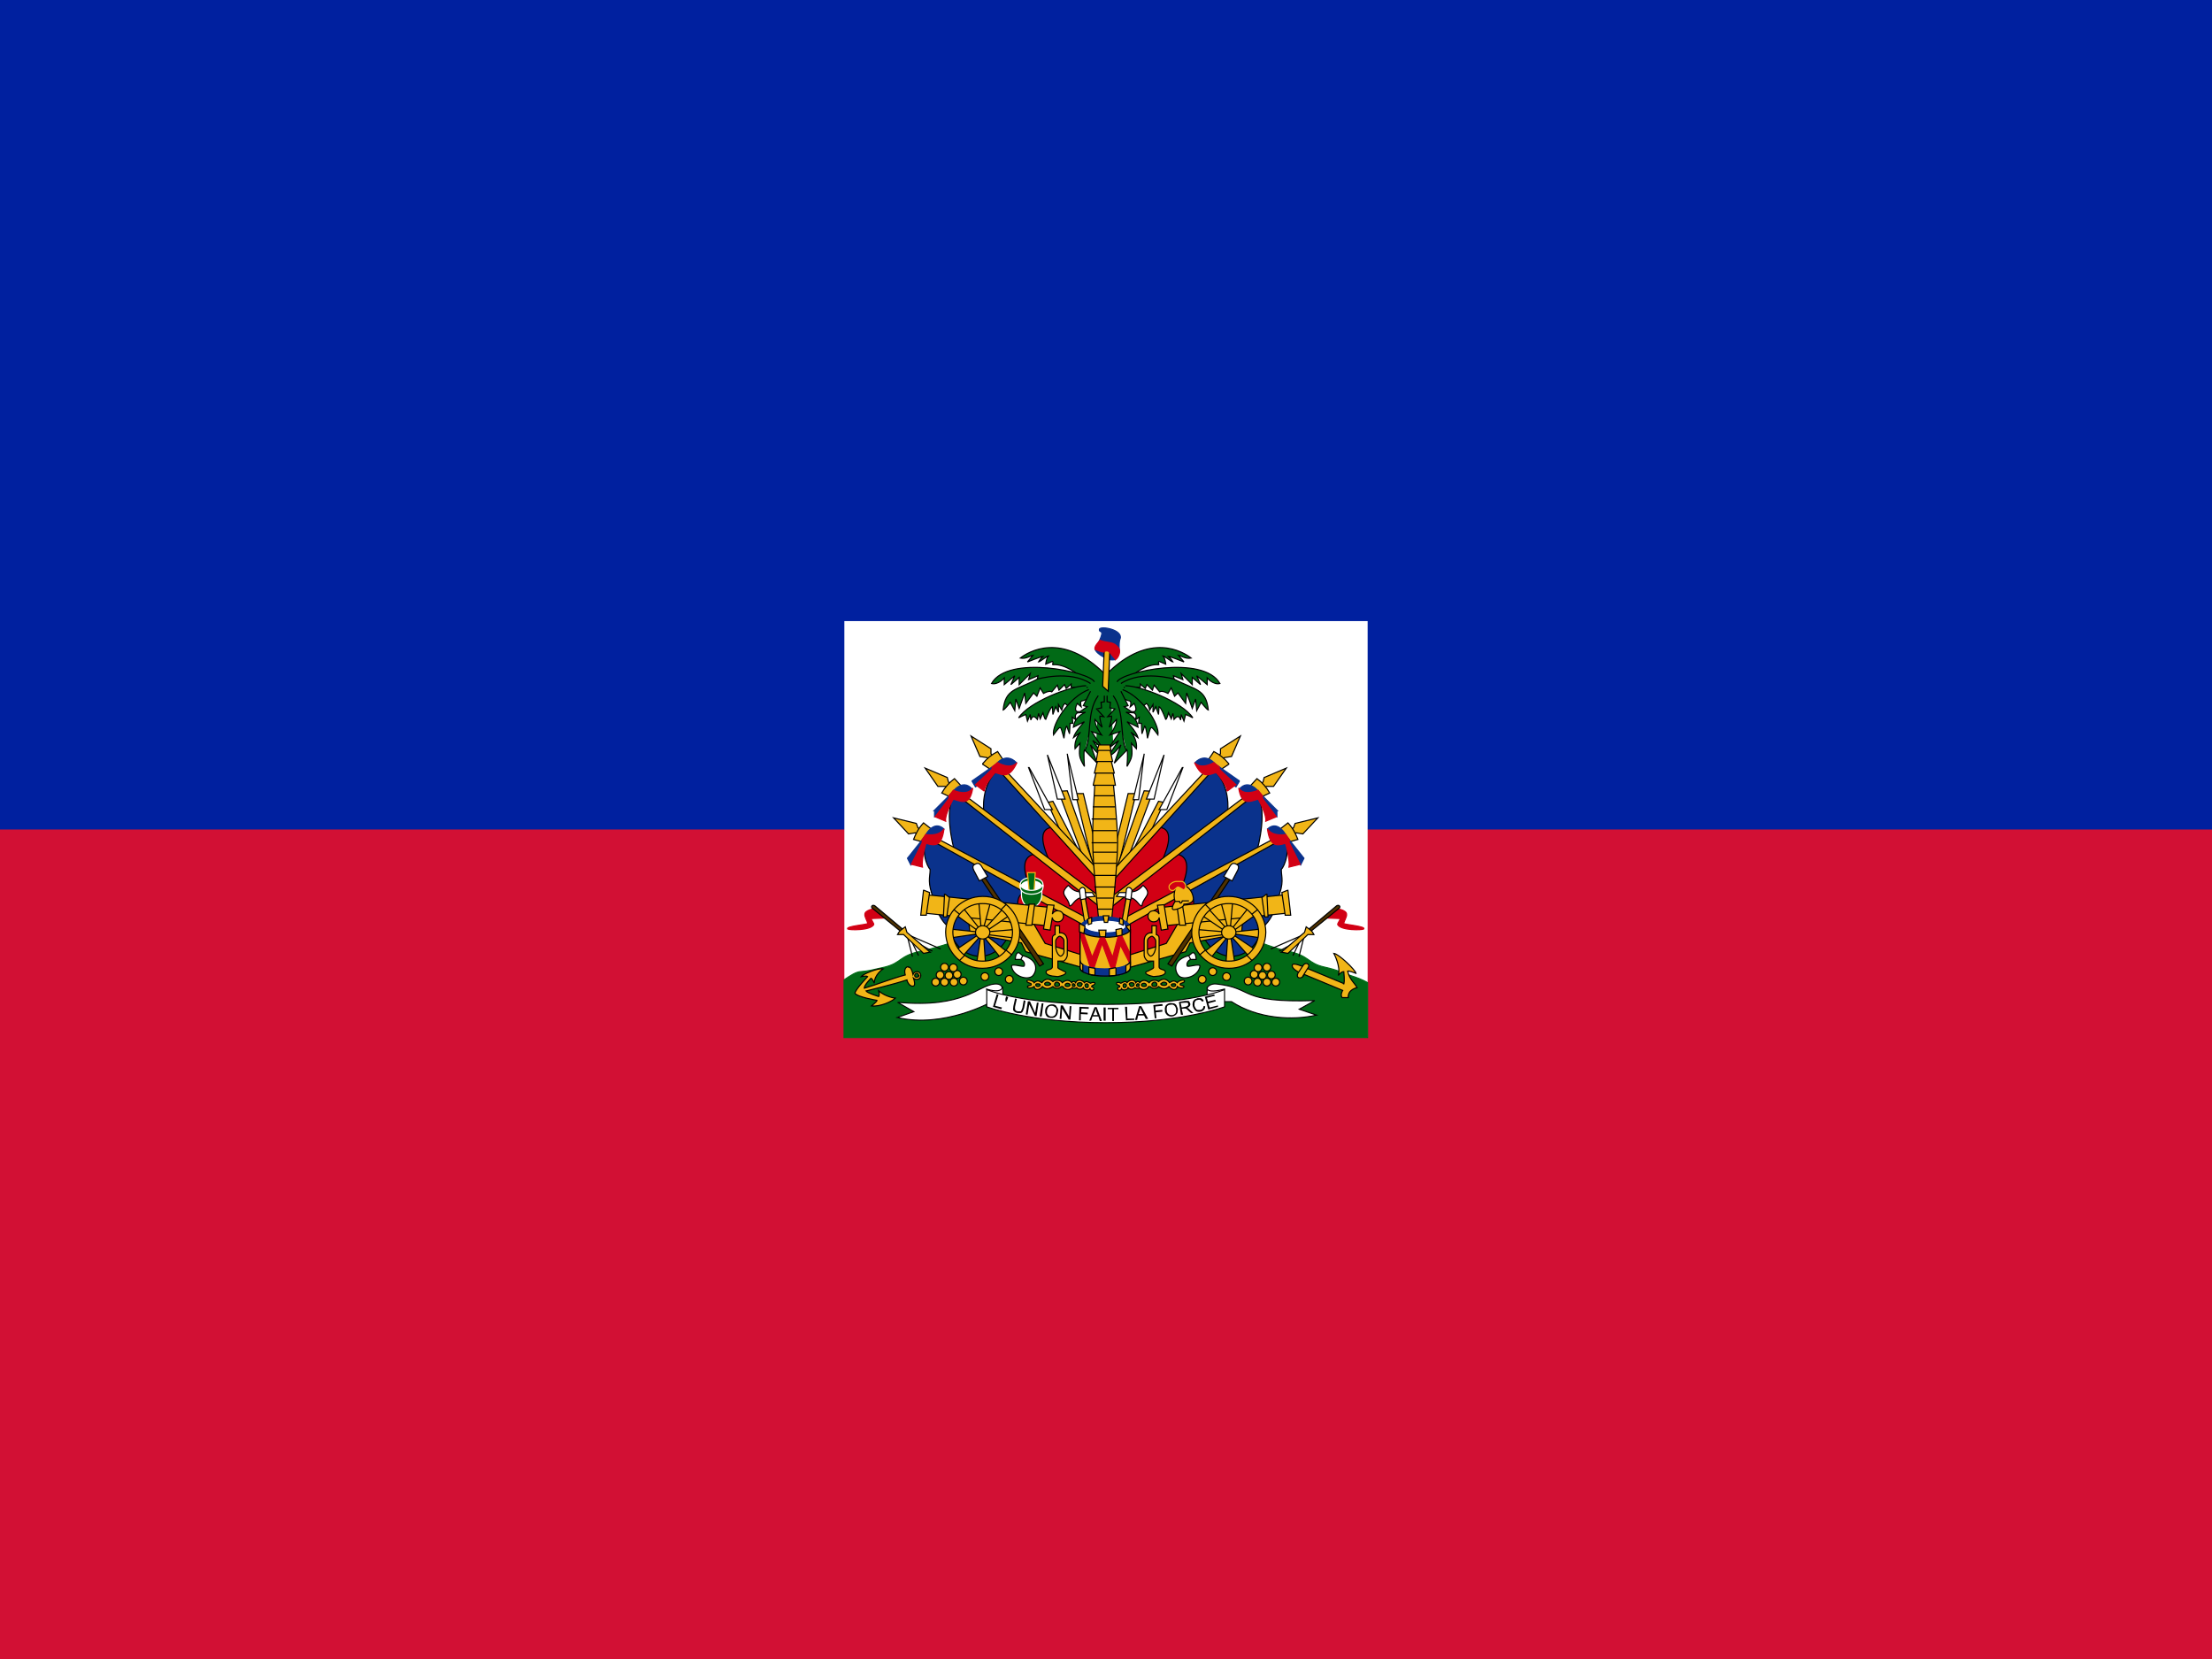
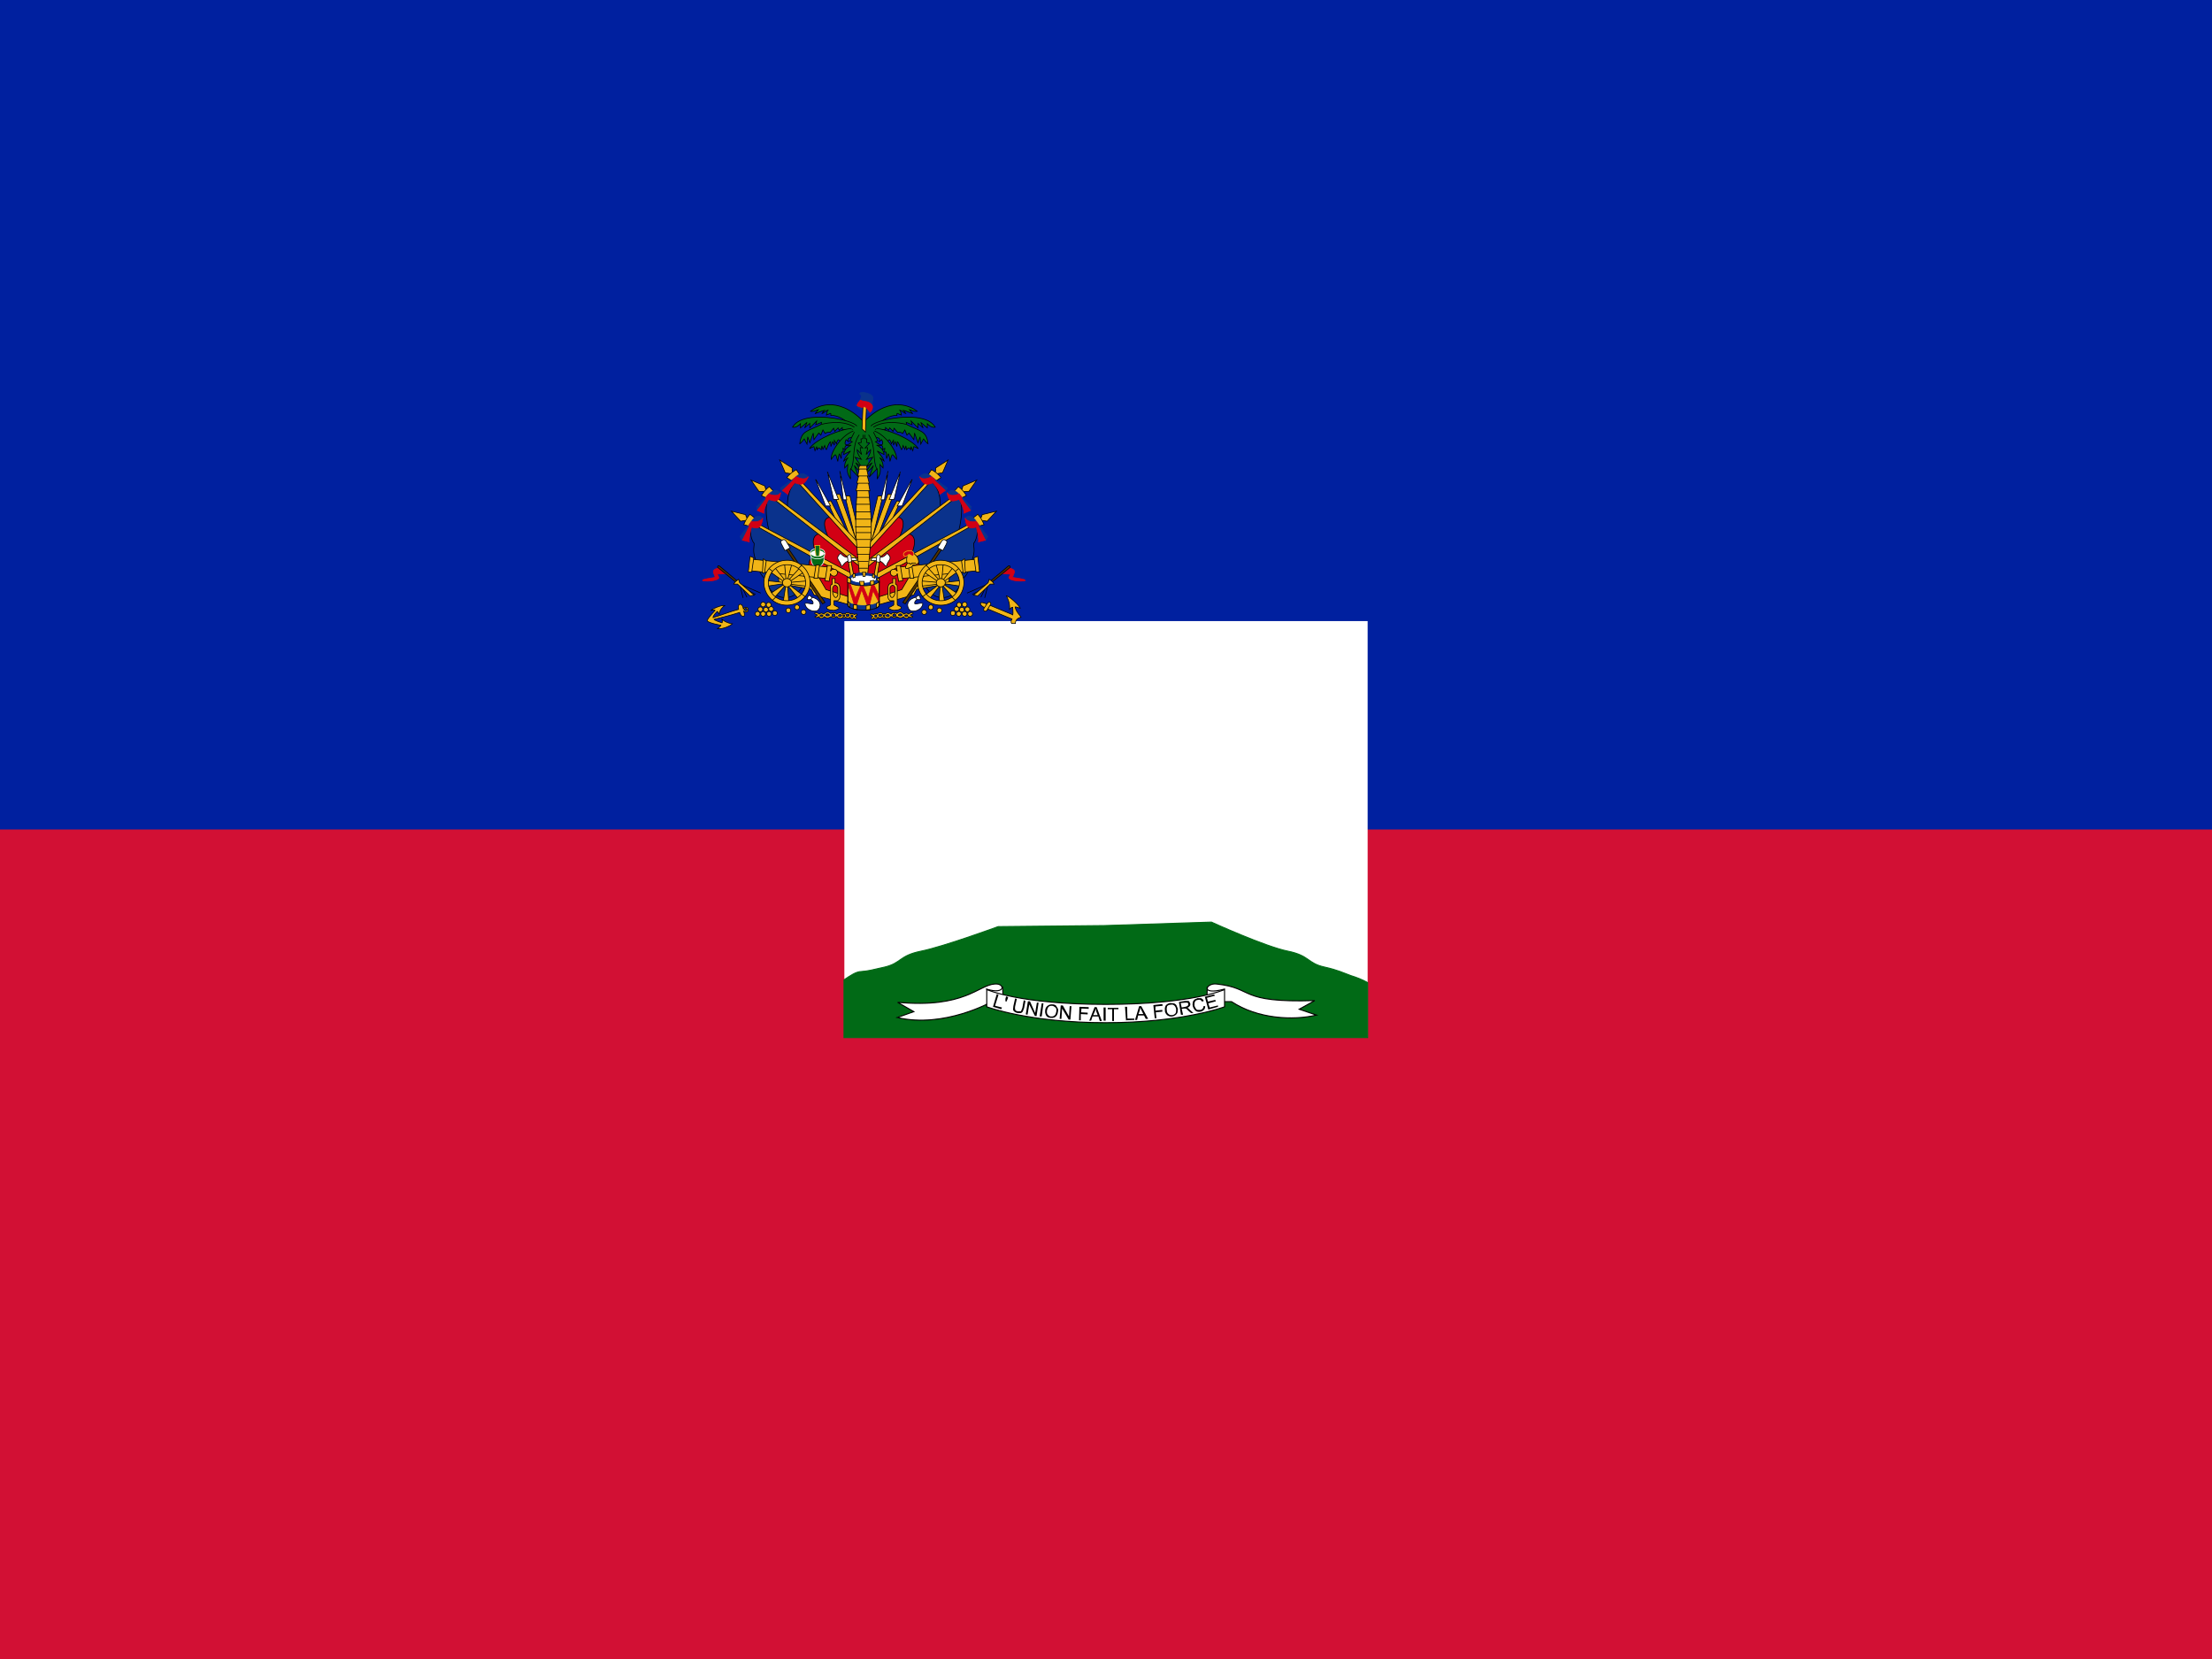
<svg xmlns="http://www.w3.org/2000/svg" xmlns:xlink="http://www.w3.org/1999/xlink" id="flag-icons-ht" viewBox="0 0 640 480">
  <path fill="#d21034" d="M0 0h640v480H0z" />
  <path fill="#00209f" d="M0 0h640v240H0z" />
  <g fill="#f1b517" stroke="#000" stroke-width=".2">
    <path fill="#fff" stroke="none" d="M244.3 179.7h151.4v120.5H244.3z" />
    <path fill="#016a16" stroke="#016a16" stroke-width=".3" d="m350.5 266.8-31 1-30.7.3s-15.8 5.8-22.3 7.1c-6.4 1.3-5.6 3.4-10.5 4.6-4 .9-4.5 1.1-6.8 1.3-1.5 0-3.2 1.2-5 2.4v16.7h151.5v-15.9c-1.6-.9-3.2-1.5-4.8-2-2.2-.8-3.7-1.6-7.7-2.5-5-1.1-4.2-3.3-10.6-4.6-6.5-1.3-22.1-8.4-22.1-8.4z" />
-     <g transform="translate(-80) scale(1.6)">
+     <g transform="translation(-80) scale(1.6)">
      <g id="a">
        <path d="M244.5 143.5h1.4l2.6 10.7-.6 3.4-3.4-14z" />
        <path fill="#fff" d="m243 136.3 1 8.3h1l-2-8.2z" />
        <path d="m245.7 154.6-4.3-11.5 1.6-.1 5 14-2.3-2.4z" />
        <path fill="#fff" d="m239.4 136.5 1.8 8h1.4l-3.2-8z" />
        <path d="m241.9 150.6-2.5-5.5 1-.2 4.7 9-3.2-3.3z" />
        <path fill="#fff" d="m236 138.8 2.9 7.6h1.4l-4.2-7.6z" />
        <path fill="#0a328c" d="m242.3 151.4-11.5-12.5c-3.6 2.8-2.9 8-2.9 8l13 10.2 1.3-5.7z" />
        <path fill="#d20014" d="m248.9 158.2-8.5-8.6c-3.6.2-.8 5.5-.6 6.2l9 7.7v-5.3z" />
        <path d="M248.1 156.8 230.6 138l-.7.5 18.6 20.6-.4-2.3zm-18.5-20-.4-.5v-.9l-3.6-2.3 1.6 3.7 1.3.2.3.4.8-.6z" />
        <path d="M227.7 138.1a8.4 8.4 0 0 1 2.7-2.2l1 1.5-2.2 1.8-1.5-1z" />
        <path fill="#0a328c" stroke="#0a328c" d="m225.8 141.3.6 1c.4-.1 4-3.5 4-3.5h2.7l.7-.9c-2-2-3.7.3-3.7.3l-4.3 3z" />
        <path fill="#d20014" stroke="#d20014" d="M228 143c0-1 1.8-3.2 2-3.3 1.3.4 2.5 1.2 3.9-1.8-1.2 1.4-3.5 0-3.5 0l-1 .8v.4l-3 2.8 1.5 1.1z" />
        <path fill="#0a328c" d="m237.3 154.7-14.4-11.4c-2.5 2.5-.4 10.2-.4 10.2l14 7.6.7-6.4z" />
        <path fill="#d20014" d="m249.2 164-11.9-9.6c-4 .6-.8 6.5-.6 7.2l12.5 6.8v-4.5z" />
        <path d="m248.7 162-25.6-19.2-.5.6 26.8 21-.7-2.4zm-26.8-20.2-.4-.4-.2-.8-4-1.7 2.3 3.3h1.3l.4.4.6-.8z" />
        <path d="M220.3 143.4a8.2 8.2 0 0 1 2.3-2.6l1.2 1.3-1.8 2.1-1.7-.8z" />
        <path fill="#0a328c" stroke="#0a328c" d="M219 146.6v1.1c.4-.2 3.7-3.7 3.7-3.7l2.5-.5.6-.8c-1.8-2.1-3.7.7-3.7.7l-3.2 3.2z" />
        <path fill="#d20014" stroke="#d20014" d="M221 148.5c-.2-1 1.2-3.8 1.4-4 1.6.5 3 1.2 3.5-2-1 1.6-3.5.4-3.5.4l-.8 1v.5l-2.5 3.3 1.9.8z" />
        <path fill="#0a328c" d="M236.2 161.7a2783.3 2783.3 0 0 1-18.5-10.5c-1.3 2.3-.1 5.5.5 6 0 1.5-.6 2.3.7 5.5.4 2 1.3 3.9 2.7 5 1.6 6.4 8.2 6.9 10.7 1.6l4-7.6z" />
        <path fill="#d20014" d="m248.3 168.5-12.5-7.3c-4 .5 0 8 .3 8.7l12.2 4.3v-5.7z" />
        <path d="m246.2 165.8-28.3-15-.5.6 30 16.7-1.2-2.3zM216.5 150l-.5-.3-.3-.8-4.1-1 2.7 2.9 1.2-.2.6.3.4-.9z" />
        <path d="M215.2 151.8c.4-1 .8-1.9 1.8-3l1.4 1.1-1.4 2.4-1.8-.5z" />
        <path fill="#0a328c" stroke="#0a328c" d="m214.1 155.2.6 1.2 3-4.6 2.5-.9.5-1c-2-1.8-3.5 1.4-3.5 1.4l-3.1 3.9z" />
        <path fill="#d20014" stroke="#d20014" d="M216.8 156.8c-.2-1 .5-4.2.7-4.3 1.5.5 2.8.6 3.2-2.6-1 1.5-3.3 1-3.3 1l-.7 1 .1.4-2 4 2 .5z" />
      </g>
      <use xlink:href="#a" width="100%" height="100%" transform="matrix(-1 0 0 1 499.9 0)" />
    </g>
-     <g transform="translate(-80) scale(1.6)">
+     <g transform="translation(-80) scale(1.6)">
      <path fill="#016a16" stroke="#016a16" d="m248.8 125.6-.5 9h2.9l-.4-9 3-.3-.3-3.6-7.5.3v3.2l2.8.4z" />
      <g id="b" fill="#016a16">
        <path d="M249.8 121.9c-7.8-7.8-13.9-4-15.3-2.9 1 .2 1.8-.4 2.3-.5l-1 1.2s2.5-1 2.8-1c-.4.3-.8 1-.8 1 .2 0 1.6-1.1 1.8-1.1-.4.4-.5 1.5-.5 1.5l1.2-.5c.3.2-.1.6.1.6 2-.2 4.7 1.7 5 2.3" />
        <path d="M247.9 123.3c-.8-1.8-15.6-5-18.6.3 1.2.3 2.3-1 2.3-1v1.2l1.9-1.6-.7 1.6 1.5-1.3v1.3l2-2-.3 1.1 1.7-.7-.2 1" />
        <path d="M247.2 123.6c-3.8-2.5-9.6-.8-9.6-.8-3.8 2-5.8 1.7-6.2 5.6.3-.1 1.3-1.4 1.3-1.4l.8 1.5.2-2.1.6 1.7 1-2.8.2 1.9 1.4-1.9.6.6.6-1.5.6 1s1-.6 1.5-.3l1-1.2.3.9 1-1 .3.7.9-.8v.6h3" />
        <path d="M246.4 124c-2.7 0-10.3 2.9-12.2 5.8a13.3 13.3 0 0 1 1.3-.6l.3 1.2.5-1.2.1 1c.3-.8.6-.8 1.2-.1l.2-1.1.3 1 .5-1.1s.3 1.2.5 1.2c0 0 .8-2.2 1.2-2.3l.1 1.4.5-1.4.5 1v-1.4l.6 1s.2-1 .6-1.2l.8.7 3.4-2.5" />
        <path d="M246.9 124.7c-3.5 1.3-6.7 6.2-6.4 8.2 1.5-2 1.2-1.7 1.9.6 0 0 .2-2 .5-2.2l.5 1.4.1-1.9h.5l-.1-1.1.7.5c-.2-.7-.3-.9.4-1.5 0 0-1 .1-.2-1.5l.7.6s-.2-.7 0-1l2.6-.8" />
        <path d="m247.2 125-1.3 2.6.7.2-1.6 1.1 1.3-.1s-2 .7-2.2 2.7l2-1s-1.7 1.8-2 2.9l1.3-1s-1.2 1.2-1 3l.9-1c-.2 2.3-.2 2.5.8 4.2 0 0-.2-2.6 0-3l2.3 2.4-1.2-3.3s1.4 2 2.2 1.9l-1.8-2.7 1.8 1.4-2-3 1.8.6s-1.3-1.7-1.2-2.8l1.3 1.4s-.5-1.5-.4-2l.7.1-1.3-1.4.9-.2-.1-1 .6-.1v-1.1m-1.1 0c-2.2 3-1.1 7.5-2.4 9.9" />
      </g>
      <use xlink:href="#b" width="100%" height="100%" transform="matrix(-1 0 0 1 499.9 0)" />
      <path d="M251 166.5s1.1-10 1.1-14.2c0-3.4-.8-10.8-.8-10.8H248s-.5 7.4-.4 10.8c0 4.2 1.1 14.2 1.1 14.2h2.3z" />
      <path d="M247.7 142h4l-.5-2.7h-2.9l-.6 2.6z" />
      <path d="M248 139.8h3.5l-.7-2.7h-2.2l-.7 2.7z" />
      <path d="M248.2 137.7h3l-.6-2.7h-1.9l-.5 2.7z" />
      <path d="M250.7 134.7h-2l-.3 1h2.5l-.2-1zm.4 29.7h-2.6m2.8-2h-3m3.4-2h-3.8m4-2.1h-4m4-2.2h-4.1m4.2-2h-4.4m4.4-1.7h-4.6m4.6-2.2h-4.6m4.5-2.1h-4.5m4.3-2.2h-4.1m3.9-2h-3.7" />
      <path fill="#0a328c" stroke="#0a328c" d="M250 119c-.8-.3-2.3-1.3-1.9-1.9l.7-1.2c1-2.2 0-1.4 0-2-.2-.8 3.8-.2 3.8 1.3 0 .5-.3.2-.2 2.6l-.8 1.5a3.5 3.5 0 0 1-1.7-.2z" />
      <path d="m250.4 125-1-.9.3-7.1 1 .3-.3 7.6z" />
      <path fill="#d20014" stroke="#d20014" d="M251.7 119.3c.6-.4 1-1.5.6-2.1-1-1.3-1.7-.8-3.4-1.4-.3.4-1 1-.9 1.6 2.3 1 1.4.2 2.2.3.4 0 .6.5 1.5 1.5z" />
    </g>
-     <g transform="translate(-80) scale(1.6)">
+     <g transform="translation(-80) scale(1.6)">
      <use xlink:href="#c" width="100%" height="100%" transform="matrix(1 0 0 -1 0 320.4)" />
      <path fill="#016a16" stroke="#fff" stroke-linecap="round" d="M238.4 161.8c0 1.2-.9 2.3-1.9 2.3s-1.8-1-1.8-2.4v-1.2h3.7v1.2z" />
      <ellipse cx="236.5" cy="160.1" fill="#fff" stroke="none" rx="1.8" ry=".9" />
      <path fill="#016a16" stroke="#f1b517" d="m236.1 161-.3-3.2h1.4l-.2 3.3h-.9z" />
      <path id="c" fill="#016a16" stroke="#fff" stroke-linecap="round" d="M238.5 160.1c-.2.5-1 .9-2 .9s-1.7-.4-2-.9a.8.8 0 0 0 0 .4c0 .7.9 1.2 2 1.2 1.2 0 2.1-.5 2.1-1.2a.8.8 0 0 0 0-.4z" />
      <g id="d">
        <path d="m246 172.8-7-2.2-3.1-5.3-10.9-.5.4 4 9.3 1.7.8 1.6 10.7 3-.2-2.3z" />
        <path fill="#503200" d="m238.7 174.3-11.2-16.5-.5.5 11 16.4.7-.4z" />
        <path fill="#fff" d="m228.6 158.5-1.2-2c-.3-.4-.6-.5-1.1-.2-.5.2-.4.7-.2 1.1l1 1.9 1.5-.8z" />
        <path d="m240 164.1-22.5-2.3-.6 3.3 22.4 2.3.7-3.3z" />
        <path d="m217 161-.5 4.5h1l.6-4.1-1-.4zm3.8.7-.2 4.1h.6l.5-3.5-.8-.6zm15.3 1.8-.6 3.8h1.1l.5-3.8h-1zm3.3.1-.7 4.4 1.2.2.4-2.3c0 .5.5.8 1 .8.6 0 1-.5 1-1 0-.6-.4-1-1-1a1 1 0 0 0-1 .6l.3-1.6-1.2-.1zm-8 .7-3.2 3.5.4.4 4-2.7-1.3-1.2zM224 173l3.1-3.5-.3-.4-4 2.7 1.2 1.2zm8.1-.9-3.7-2.9-.4.3 3 3.8 1.1-1.2zm-9.3-6.7 3.9 2.8.4-.3-3-3.8-1.3 1.3zm4.2-2.3.4 4.6h.5l1.2-4.5-2.1-.1zm1.2 11-.3-4.5h-.6l-.7 4.6h1.6zm5.1-6-4.8.4v.5l4.8.6V168zm-11.4 1.5 4.7-.7v-.4l-4.8-.5v1.6z" />
        <ellipse cx="227.7" cy="168.6" rx="1.3" ry="1.2" />
        <path fill-rule="evenodd" stroke-linecap="round" d="M234.4 168.6c0 3.5-3 6.5-6.7 6.5a6.6 6.6 0 0 1-6.7-6.5c0-3.6 3-6.5 6.7-6.5a6.6 6.6 0 0 1 6.7 6.5zm-1.3 0a5.3 5.3 0 0 1-5.4 5.2 5.3 5.3 0 0 1-5.4-5.3 5.3 5.3 0 0 1 5.4-5.1 5.3 5.3 0 0 1 5.4 5.2z" />
        <path d="m223.5 165.3-1-.8m8.5 0 1-1m1 9.2-1.1-.9m-8.4 1.9 1-1m21.7-10.6 1.1 6-.9.4-1-6.3h.8z" />
        <path fill="#fff" d="M245.6 161.4c-.5-.3-1.2.1-2.4-1.3-1.9 1.7 0 2 .2 3.7.5.2.9-1.4 2.3-1.5l2.3-.2-.5-.7h-2z" />
        <path fill="#fff" d="m246.4 162.5-.2-1.7c-.3-.7-1-.1-1 .2l.2 1.7 1-.2z" />
        <path fill-rule="evenodd" d="M240.8 167.4v1.6c-.6.2-.5.6-.5 1.2v4.7c-.1.4-.7.4-1 .6-.3.3-.2.8 1 1l1 .1c1.5-.3 1.8-.8 1-1-.3-.2-.9-.4-1-.6v-1.2h1c.2 0 .7-.6.7-1.1v-2.5c0-1.4-1-1.6-1.4-1.5v-1.3h-.8zm1.6 2.7c0-.4-.6-.8-.8-.8-.2 0-.7.5-.7.9v1c0 .4.3 1.6.9 1.7.2 0 .6-.4.6-.8v-2z" />
        <path fill="#fff" d="M234.3 172.3c-.7-.2-.7 1.2-.7 1.2h1c.5.2.8.8.6 1.2-.3.2-2.2-.5-2.3 0 .3 1.9 2.9 2.6 3.8 1.8.9-.9 1.1-3-1.8-3.7l-.6-.5zm.6.6-.3.6" />
        <path d="m215 173-1-4m2.1 3.8-1.5-3.1m4 2.3-3.3-1.8m4.8 1.4-6.2-2.7" />
        <path fill="#d20014" stroke="#d20014" d="m210.2 166-2.6.1c-.2.1.5.9.4 1.1-.6 1.1-4.4 1-4.7.8-.5-.5 3.5-.8 3.6-1 0-.4-.6-1.2-.5-1.7 0-.7 1.7-1 1.7-1l2.1 1.7z" />
        <path fill="#503200" d="m213.2 168-5-4.2s-.3-.2-.5 0 0 .4 0 .4l5.4 4.4.1-.5z" />
        <path d="m218.2 172.2-4.2-3.6-.3-1-.8.6c-.3.2-.6.8-.6.8h1.1l3.6 3.4 1.1-.2z" />
        <circle cx="232.5" cy="177.1" r=".7" />
        <circle cx="230.6" cy="175.7" r=".7" />
        <circle cx="228.1" cy="176.6" r=".7" />
        <circle cx="224.2" cy="177.4" r=".7" />
        <circle cx="222.5" cy="177.6" r=".7" />
        <circle cx="220.8" cy="177.6" r=".7" />
        <circle cx="219.2" cy="177.6" r=".7" />
        <circle cx="220" cy="176.3" r=".7" />
        <circle cx="221.6" cy="176.4" r=".7" />
        <circle cx="223.1" cy="176.2" r=".7" />
        <circle cx="222.4" cy="175" r=".7" />
        <circle cx="220.8" cy="174.9" r=".7" />
        <path fill-rule="evenodd" d="M236.5 178c0-.3-.8-.2-.8-.6 0-.4 1.2 0 1.3.3.7-.6 1-.2 1.4 0 .6-.8 1.3-.8 2-.2.4-.4 1.4-.3 1.7.2.7-.6 1.3-.5 1.7 0 .2-.3.5-.3.7 0 .3-.7 1.2-.5 1.6 0 .3-.4.7-.1 1.1.1.3-.2.8-.2.8 0 0 .4-.6.3-.6.6 0 .2.4 0 .4.4 0 .3-.6.4-.7 0-.3.4-1.1.2-1.2-.2a.8.8 0 0 1-1.2 0c-.3.2-.7.2-.8 0-.5.5-1.4.4-1.7-.2h-.3a1 1 0 0 1-1.5 0c-.9.6-1.4.4-1.9 0-.5.7-1.4.7-1.5 0-.4.3-1.2.4-1.2 0 0-.2.7-.1.7-.4zm1.6.1c0 .2-.2.3-.4.3s-.4-.1-.4-.3.1-.2.4-.2.4.1.4.2zm1.9-.2c0 .2-.3.3-.6.3s-.5-.1-.5-.3c0-.1.2-.3.5-.3s.5.2.5.3zm3.5.2c0 .2-.2.3-.5.3s-.4-.1-.4-.3c0-.1.2-.3.4-.3s.5.1.5.3zm-1.9 0c0 .2-.2.3-.5.3s-.4-.1-.4-.4c0-.2.2-.4.4-.4s.5.2.5.4zm4 0c0 .1-.1.3-.3.3-.3 0-.5-.2-.5-.4s.2-.3.5-.3c.2 0 .4.1.4.3zm-1.2 0c0 .2 0 .3-.2.3s-.3-.1-.3-.3.1-.2.3-.2l.2.2zm2.4.1c0 .2 0 .4-.3.4-.1 0-.3-.2-.3-.4s.2-.3.3-.3c.2 0 .3.1.3.3z" />
      </g>
      <use xlink:href="#d" width="100%" height="100%" transform="matrix(-1 0 0 1 499.9 0)" />
      <path fill="#0a328c" stroke="#0a328c" d="M249.8 165.7c-2.5 0-4.5 1-4.5 2.1 0 .2 0 .4.2.6.5.6 2.3 1 4.4 1 2 0 3.6-.3 4.2-.9.2-.2.3-.4.3-.7 0-1.1-2-2-4.6-2z" />
      <path d="M254.4 168v7c0 .9-2 1.5-4.5 1.5s-4.6-.6-4.6-1.5v-7c0 .8 2 1.5 4.5 1.5 2.6 0 4.6-.7 4.6-1.5z" />
      <path fill="#d20014" stroke="#d20014" d="M245.3 168v1l2.2 7 1.8-5.4 2 5.5 1.3-5.2 1.8 3.5v-1.9l-1.6-3.4a8.3 8.3 0 0 1-.6.2l-1 3.8-1.5-3.6a14.5 14.5 0 0 1-.7 0l-1.5 3.6-1.6-4.4c-.4-.2-.6-.5-.6-.7z" />
      <path fill="#0a328c" stroke="#0a328c" d="M254.4 173.7v1.3c0 .9-2 1.5-4.5 1.5s-4.6-.6-4.6-1.5v-1.3c0 .9 2 1.5 4.5 1.5 2.6 0 4.6-.6 4.6-1.5z" />
      <path d="m251.7 175-1.1.2v1.3l1.2-.1v-1.3zm-4.8-.1v1.3l1.1.2v-1.3a8.9 8.9 0 0 1-1.1-.2zm-1.6-1.2v1.3c0 .3.2.5.5.7v-1.3c-.3-.2-.5-.4-.5-.7zm9.1.2c0 .2-.4.5-.8.7v1.3c.5-.2.8-.5.8-.9v-1z" />
      <path fill="none" d="M254.4 168v7c0 .9-2 1.5-4.5 1.5s-4.6-.6-4.6-1.5v-7" />
      <path fill="#fff" stroke="#fff" d="M253.4 167.5c0 .5-1.6 1-3.5 1-2 0-3.6-.5-3.6-1s1.6-.9 3.5-.9c2 0 3.6.4 3.6 1z" />
      <path d="m248.7 168.2.2 1.2h1l.1-1.2h-1.3zm4.1-.3-1 .2.1 1.2 1-.2V168zm-5.4-2-.7.3.1 1 .6-.2v-1zm2.4-.3h-.3l.2 1.2h.6l.2-1.2a9.7 9.7 0 0 0-.7 0zm2.7.4-.1 1 .7.3v-1a5.3 5.3 0 0 0-.6-.3zm-6.5 2.8.2-1.3-1-.5v1.5l.8.3zm8.4-.3v-1.3l-.8.3.8 1zm9.3-8.5c.8 0 2 1 2.1 2.5 0 1-1.7 1-1.7 1 0 .5-1 .9-1.8 1-.8 0 .2-1.5.2-1.5-.5-1.3.2-2.7.2-2.7l1-.3z" />
      <path d="M262.5 163h.8s0 .3.2.3.3-.4.3-.4h1.2" />
      <path fill="#d20014" stroke="#f1b517" d="M264.1 160.9c.7-.5.1-1.5-.4-1.5h-1c-.6 0-1.4.6-1.3 1 0 .5.4.7.8.6.2 0 .6-.6.8-.6.3 0 1 .6 1.1.5z" />
      <path fill-rule="evenodd" d="M214.2 174.8c-.6.1-.7.8-.5 1.5-2.6.7-5 1.7-7.4 2.4-.1-.5 1.2-1.8 1.2-1.8.3.1.6.9.6.9 0-1.6 1.6-2.6 1.6-2.6-1-.2-3.7 1-4 1.4 0 0 1-.2 1.2 0 0 0-2.2 2.3-2.3 3 .4.7 4 1.3 4 1.3 0 .2-1 1-1 1 1.5.2 3.7-.8 4.3-1.4 0 0-1.7-.2-3-1.3 0 0 .2.7 0 1 0 0-2-.6-2.3-1 0 0 5-1.2 7.4-2 .1.5.6 1.3 1.2 1.1.3-.1.2-.8 0-1.4a.8.8 0 0 0 .6.2c.4 0 .7-.3.7-.7 0-.4-.3-.7-.7-.7a.8.8 0 0 0-.7.5c-.1-.5-.4-1.4-.8-1.3zm2 1.6c0 .2-.2.3-.4.3a.3.3 0 0 1-.4-.3c0-.2.2-.4.4-.4s.3.2.3.4z" />
      <path d="M293 177.9c.2-.4 0-2.2 0-2.2-.5 0-1 .7-1 .7.5-1.6-.8-4-.8-4 .9.1 3.9 3 4 3.6 0 0-1.3-.5-1.5-.4.3 1.5 1.3 2.2 1.7 3 0 0-1.7.3-1.6 1.8h-1.1c-.4-.5.1-1.3.1-1.3l-7.7-3.2c-.5-.2-1.6-.8-1.4-1.4.1-.5 2 .3 2.4.5l7 2.9z" />
      <path d="m285.6 176.5 1-1.6c.3-.5-.4-1-.9-.4l-1 1.5c-.4.9.5 1.1 1 .5z" />
    </g>
    <g fill="#fff" stroke-width=".3">
      <path d="m290.2 288.6-.1-3-3.5.3-.2 3.1 3.8-.4z" />
      <path d="m264.4 292.7-4.7-2.7c19.4 1.8 23.4-5 28.1-5.3 3-.3 3.3 3.2-2.3 1.5l1.5 3.6s-13.8 7.8-27.4 4.6l4.8-1.7zm84.8-4.1.1-3 4.3.2.2 3.1-4.6-.3z" />
      <path d="m375.9 292 4.5-2.5c-22.4.7-17.3-3.6-28.4-4.8-3-.4-5 3.4 2.2 1.5l-1.4 3.6h3.5c7.6 5 17.8 5.5 24.6 3.9l-5-1.7z" />
      <path d="M285.5 286.3v5s12.3 4.6 34.4 4.6c22.2 0 34.4-4.6 34.4-4.6v-5s-9.3 4.3-34.4 4.3c-25 0-34.4-4.3-34.4-4.3z" />
    </g>
    <path fill="#000" stroke="none" d="m287.3 291.3 1.1-3.7.5.2-1 3.2 2 .5-.2.5-2.4-.7zm3.6-1.6v-.7l.2-.7.6.2-.2.6-.3.7-.3-.1zm5.3-.3.5.2-.4 2.1-.4 1a1.2 1.2 0 0 1-.5.4h-1a2 2 0 0 1-.9-.4 1 1 0 0 1-.4-.6l.1-1 .5-2.2.5.1-.5 2.2a2.1 2.1 0 0 0 0 .8.7.7 0 0 0 .2.4l.5.2h1l.4-1 .4-2.2zm.6 4 .6-3.7h.6l1.5 3.4.5-3h.5l-.6 3.9-.5-.1-1.6-3.3-.5 3-.5-.1zm4 .7.6-3.8h.5l-.5 3.8h-.5zm1.6-1.7c0-.6.3-1.1.7-1.4a2 2 0 0 1 1.4-.4c.4 0 .7.1 1 .3l.5.8c.2.3.2.7.1 1a2.2 2.2 0 0 1-.3 1 1.7 1.7 0 0 1-.8.7 2 2 0 0 1-1 .1 2 2 0 0 1-1-.3 1.7 1.7 0 0 1-.5-.8 2.1 2.1 0 0 1-.1-1zm.5 0c0 .5 0 1 .3 1.2.2.3.5.5.9.5s.7 0 1-.3c.3-.2.4-.6.5-1a1.9 1.9 0 0 0 0-1 1.2 1.2 0 0 0-.5-.5 1.3 1.3 0 0 0-.7-.3c-.3 0-.7 0-1 .3-.2.2-.4.6-.5 1.2zm3.7 2.3.3-3.8h.6l1.8 3.2.2-3h.5l-.3 3.9h-.5l-1.9-3.2-.2 3h-.5zm5.6.4.1-3.8 2.7.1v.5l-2.1-.1-.1 1.1 1.9.1v.5l-2-.1v1.8h-.5zm3 .1 1.5-3.8h.6l1.5 4h-.6l-.4-1.3h-1.7l-.4 1.2h-.6zm1-1.5h1.4l-.4-1a9.8 9.8 0 0 1-.2-.9l-.2.8-.5 1.1zm3.1 1.6v-3.8h.6v3.8h-.6zm2.5 0V292h-1.3v-.4h3.1v.4h-1.3v3.4h-.5zm4 0-.3-4h.6l.1 3.4h2v.4l-2.5.1zm2.6-.2 1.2-4h.6l2 3.7h-.7l-.5-1h-1.7l-.3 1.3h-.6zm1-1.7h1.4l-.5-1-.4-.9a4.8 4.8 0 0 1-.1.8l-.4 1.1zm4.7 1.2-.4-3.8 2.6-.3.1.5-2.1.2v1.2l2-.2v.5l-1.9.2.2 1.7h-.5zm3-2.1a2 2 0 0 1 .2-1.6 2 2 0 0 1 1.3-.7l1 .1c.4.1.6.3.8.6l.4 1-.1 1a1.6 1.6 0 0 1-.6.8 2 2 0 0 1-.9.4 2 2 0 0 1-1-.1 1.7 1.7 0 0 1-.8-.6 2.1 2.1 0 0 1-.4-1zm.5-.1c0 .4.2.8.5 1 .3.3.6.3 1 .3s.7-.2 1-.5c.2-.3.2-.7.2-1.2a2 2 0 0 0-.3-.8 1.3 1.3 0 0 0-.6-.5 1.4 1.4 0 0 0-.7 0c-.4 0-.7.1-1 .4-.1.3-.2.7-.1 1.3zm4.1 1.3-.6-3.8 1.7-.3h.8c.2 0 .4 0 .5.2l.3.6c0 .3 0 .5-.2.7-.1.2-.4.4-.7.5a1.4 1.4 0 0 1 .3.1l.5.5 1 .9h-.7l-.7-.6a7.4 7.4 0 0 0-.5-.5 1.2 1.2 0 0 0-.3-.2.8.8 0 0 0-.3 0h-.3l-.6.1.4 1.7h-.6zm.2-2.2 1-.2a1.7 1.7 0 0 0 .6-.2.6.6 0 0 0 .3-.6.6.6 0 0 0-.2-.4h-.7l-1.3.1.3 1.3zm6.3-.4h.5c0 .4-.1.8-.3 1a2 2 0 0 1-1 .6 2 2 0 0 1-1 0 1.6 1.6 0 0 1-.8-.6 2.6 2.6 0 0 1-.5-1 2.2 2.2 0 0 1 0-1c0-.4.3-.7.5-.9l.9-.4h1c.4.2.6.4.8.8l-.5.2a1.2 1.2 0 0 0-.5-.5 1.1 1.1 0 0 0-.7 0 1 1 0 0 0-.7.3 1.1 1.1 0 0 0-.3.7v.7a2.3 2.3 0 0 0 .4.8c.1.2.3.4.6.4h.7a1.1 1.1 0 0 0 .6-.3c.2-.2.3-.5.3-.8zm1.4 1-1-3.7 2.7-.7.2.4-2.3.6.3 1.1 2.1-.5.2.4-2.2.6.4 1.2 2.4-.6v.4l-2.8.8z" />
  </g>
</svg>
